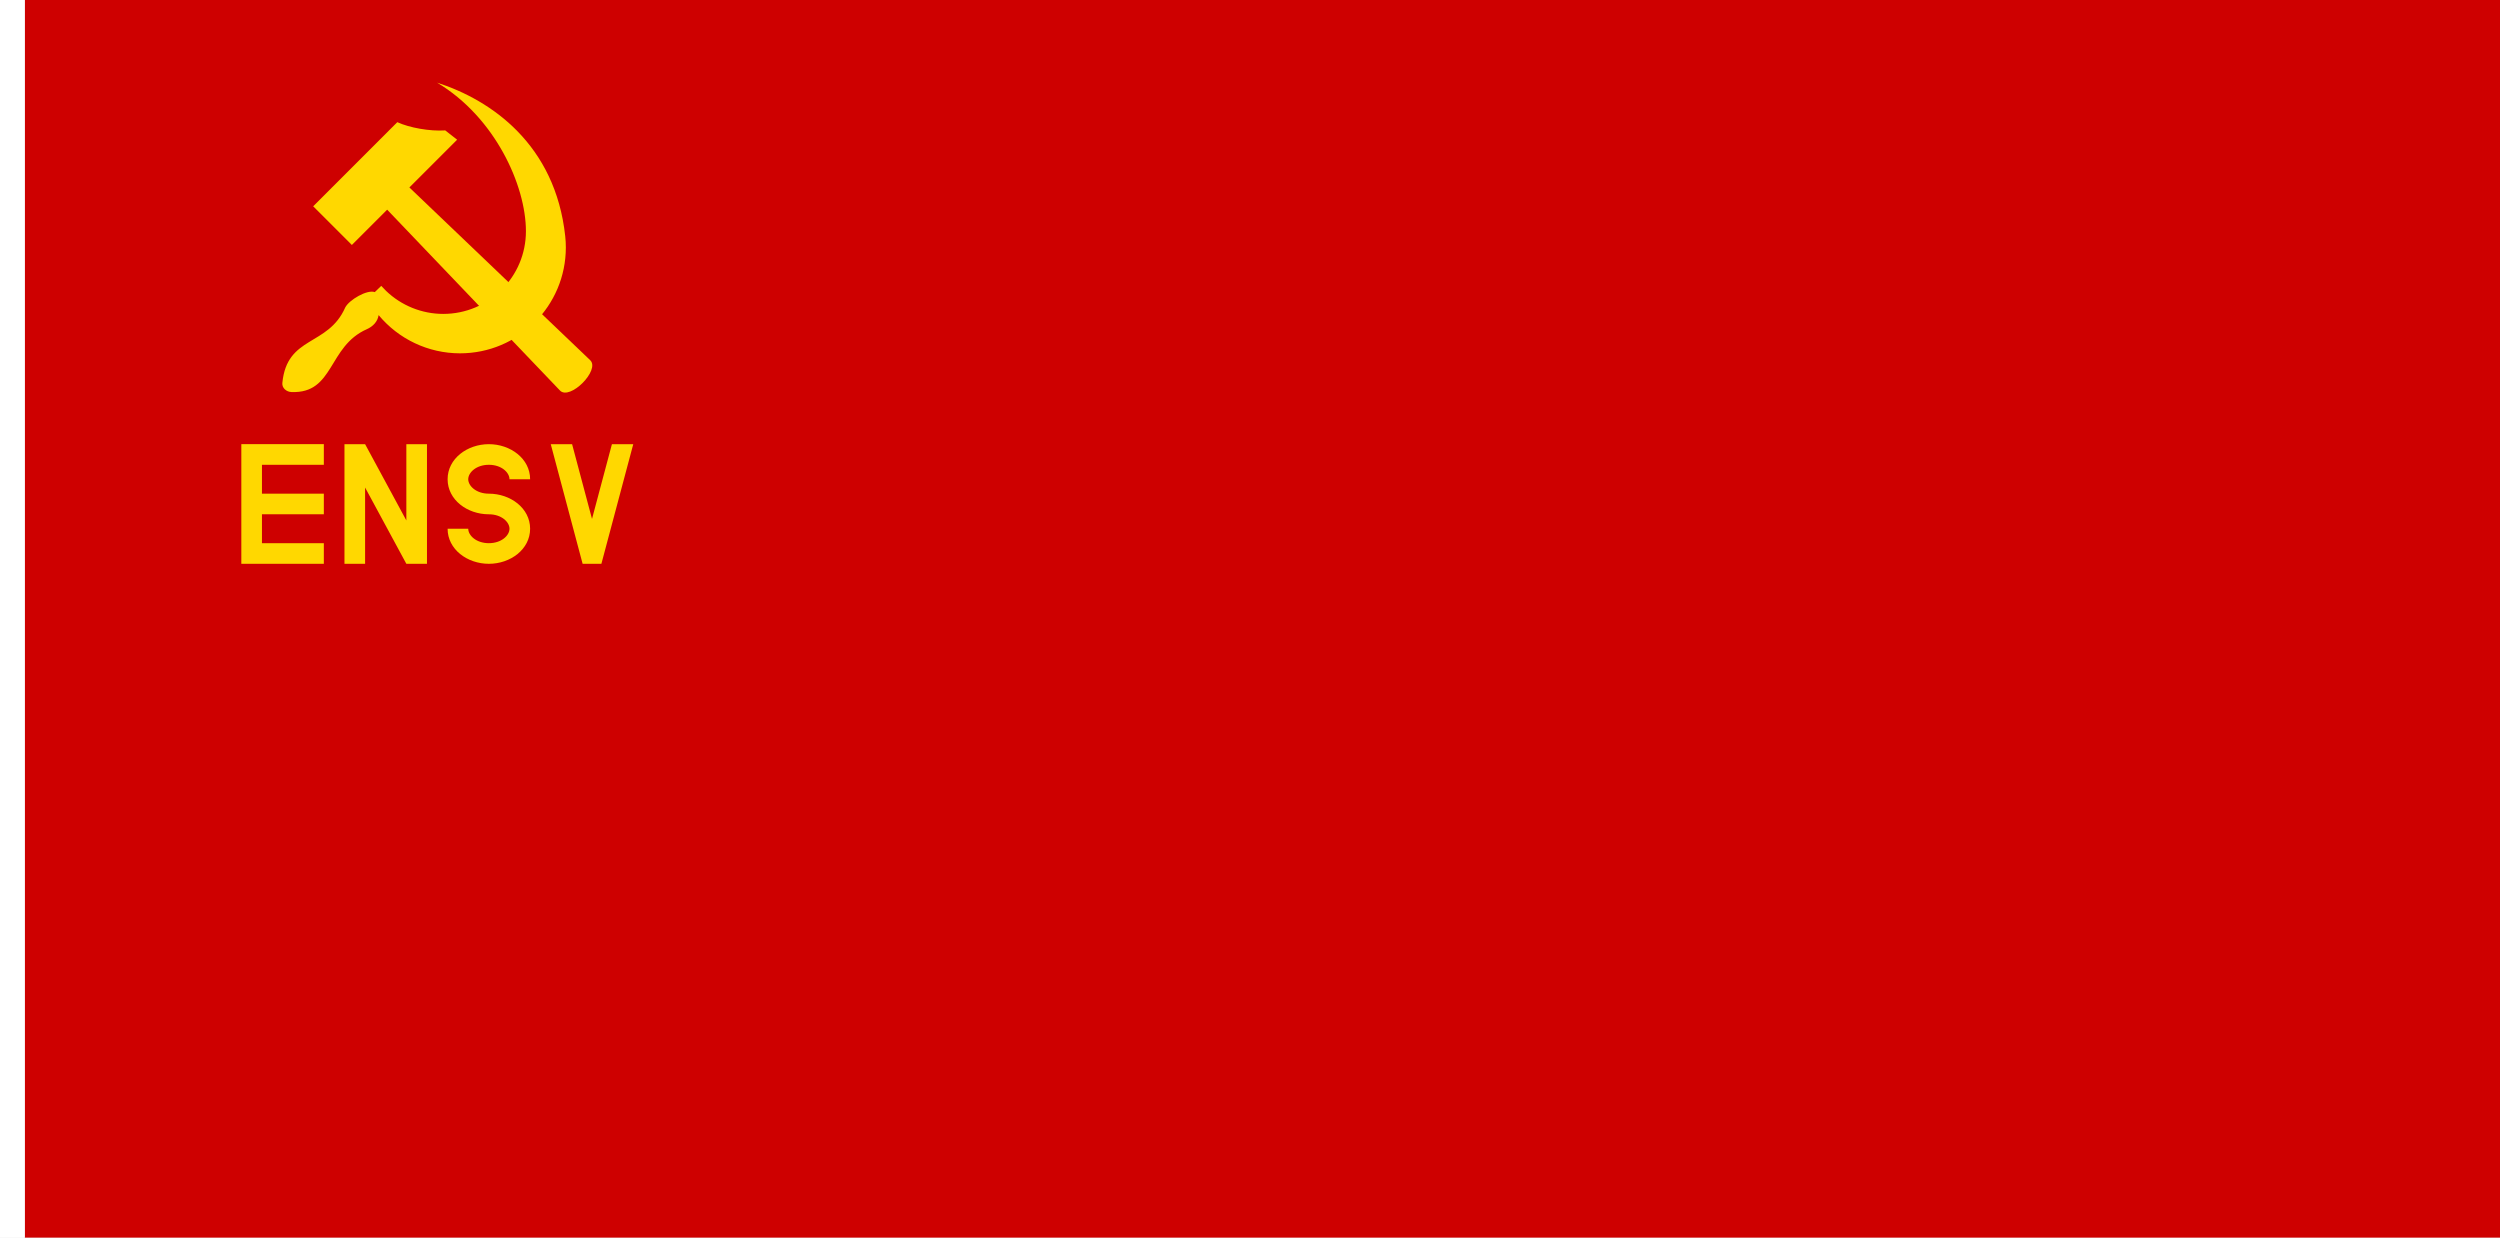
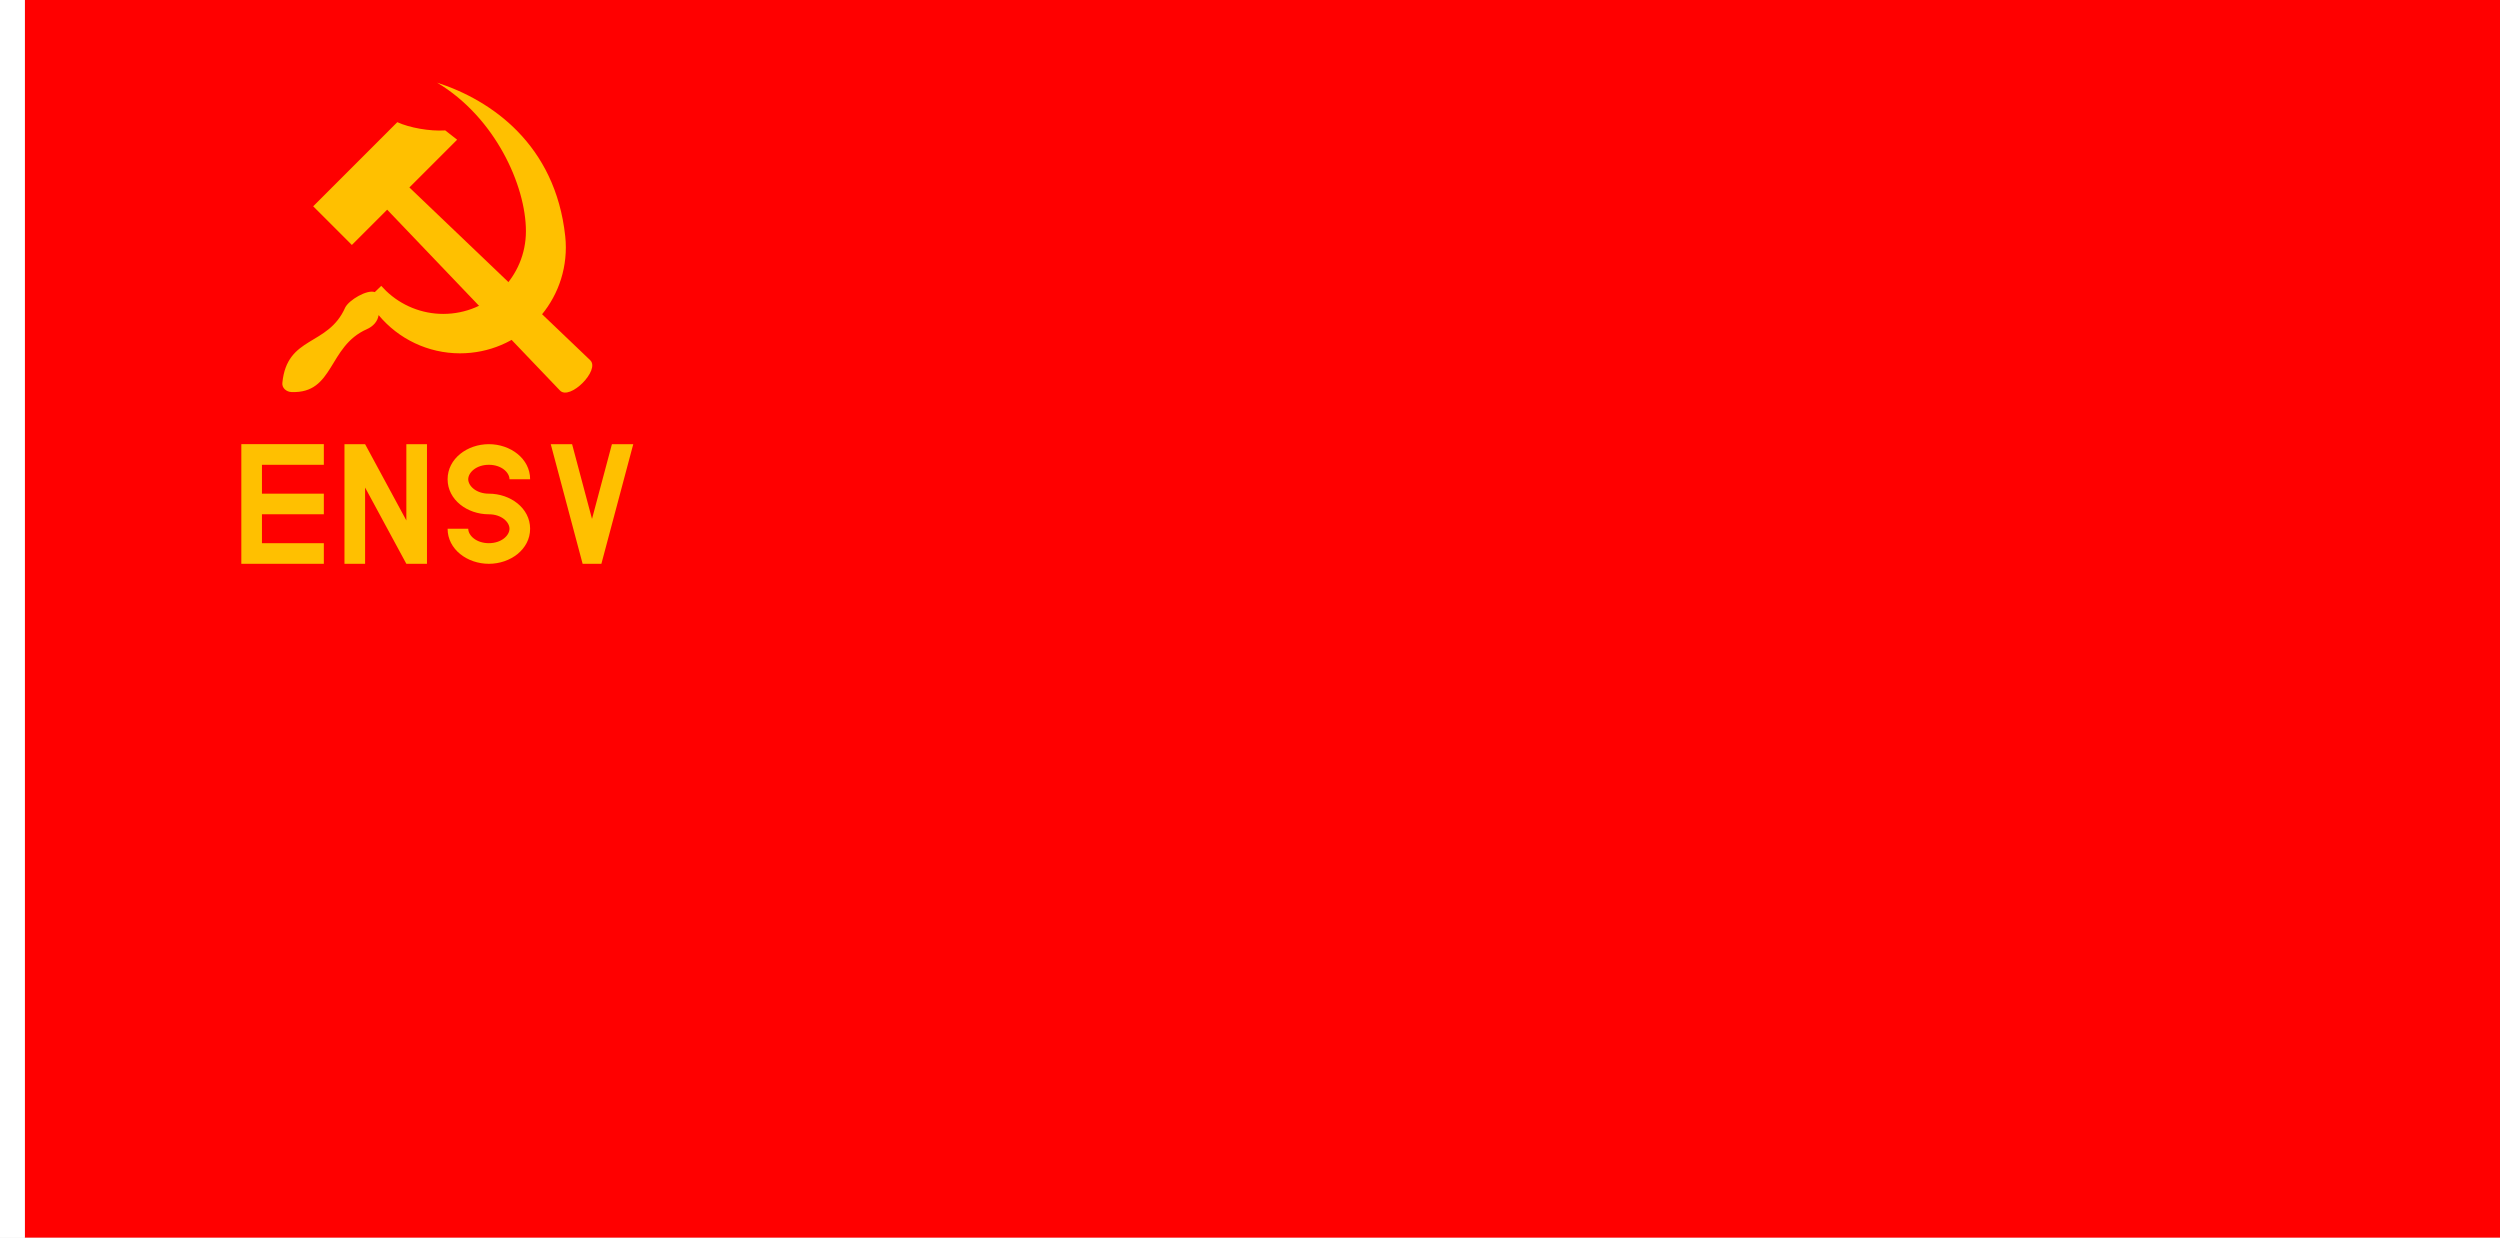
<svg xmlns="http://www.w3.org/2000/svg" width="3636" height="1800" viewBox="0 0 962.025 476.25" version="1.1" id="svg8">
  <defs id="defs2" />
  <g id="layer1" transform="translate(112.3345,-299.2679)">
-     <path id="path890" d="m -102.81,775.518 0,-476.25 h 952.5 l 10e-6,476.25 z" style="fill:#ce0000;fill-opacity:1;stroke:none;stroke-width:0.516px;stroke-linecap:butt;stroke-linejoin:miter;stroke-opacity:1" />
+     <path id="path890" d="m -102.81,775.518 0,-476.25 h 952.5 l 10e-6,476.25 z" style="fill:#ff0000;fill-opacity:1;stroke:none;stroke-width:0.516px;stroke-linecap:butt;stroke-linejoin:miter;stroke-opacity:1" />
    <path style="fill:#ffffff;fill-opacity:1;stroke:none;stroke-width:0.512px;stroke-linecap:butt;stroke-linejoin:miter;stroke-opacity:1" d="m -102.81,299.268 h -9.525 v 476.25 h 9.525 z" id="path1079" />
-     <g id="g897" transform="translate(-18.2873,278.6129)" style="fill:#ffd800;fill-opacity:1">
-       <path id="ellipse831" d="m 94.072,191.576 c -8.292,0 -15.875,5.553 -15.875,13.494 -6e-6,7.942 7.583,13.492 15.875,13.492 4.86,0 7.938,2.977 7.938,5.557 0,2.579 -3.078,5.557 -7.938,5.557 -4.86,0 -7.938,-2.977 -7.938,-5.557 h -7.938 c 0,7.942 7.583,13.494 15.875,13.494 8.292,0 15.875,-5.553 15.875,-13.494 0,-7.942 -7.583,-13.494 -15.875,-13.494 -4.86,0 -7.938,-2.975 -7.938,-5.555 2e-6,-2.579 3.078,-5.557 7.938,-5.557 4.86,0 7.937,2.977 7.938,5.557 h 7.938 c -2e-5,-7.942 -7.583,-13.494 -15.875,-13.494 z" style="color:#000000;font-style:normal;font-variant:normal;font-weight:normal;font-stretch:normal;font-size:medium;line-height:normal;font-family:sans-serif;font-variant-ligatures:normal;font-variant-position:normal;font-variant-caps:normal;font-variant-numeric:normal;font-variant-alternates:normal;font-feature-settings:normal;text-indent:0;text-align:start;text-decoration:none;text-decoration-line:none;text-decoration-style:solid;text-decoration-color:#000000;letter-spacing:normal;word-spacing:normal;text-transform:none;writing-mode:lr-tb;direction:ltr;text-orientation:mixed;dominant-baseline:auto;baseline-shift:baseline;text-anchor:start;white-space:normal;shape-padding:0;clip-rule:nonzero;display:inline;overflow:visible;visibility:visible;opacity:1;isolation:auto;mix-blend-mode:normal;color-interpolation:sRGB;color-interpolation-filters:linearRGB;solid-color:#000000;solid-opacity:1;vector-effect:none;fill:#ffd800;fill-opacity:1;fill-rule:nonzero;stroke:none;stroke-width:7.938;stroke-linecap:butt;stroke-linejoin:miter;stroke-miterlimit:4;stroke-dasharray:none;stroke-dashoffset:0;stroke-opacity:1;paint-order:normal;color-rendering:auto;image-rendering:auto;shape-rendering:auto;text-rendering:auto;enable-background:accumulate" />
-       <path id="path855" d="m 46.445,191.576 h -7.938 v 46.038 h 7.938 v -29.352 l 15.875,29.352 h 7.938 v -46.038 h -7.938 v 29.352 z" style="color:#000000;font-style:normal;font-variant:normal;font-weight:normal;font-stretch:normal;font-size:medium;line-height:normal;font-family:sans-serif;font-variant-ligatures:normal;font-variant-position:normal;font-variant-caps:normal;font-variant-numeric:normal;font-variant-alternates:normal;font-feature-settings:normal;text-indent:0;text-align:start;text-decoration:none;text-decoration-line:none;text-decoration-style:solid;text-decoration-color:#000000;letter-spacing:normal;word-spacing:normal;text-transform:none;writing-mode:lr-tb;direction:ltr;text-orientation:mixed;dominant-baseline:auto;baseline-shift:baseline;text-anchor:start;white-space:normal;shape-padding:0;clip-rule:nonzero;display:inline;overflow:visible;visibility:visible;opacity:1;isolation:auto;mix-blend-mode:normal;color-interpolation:sRGB;color-interpolation-filters:linearRGB;solid-color:#000000;solid-opacity:1;vector-effect:none;fill:#ffd800;fill-opacity:1;fill-rule:nonzero;stroke:none;stroke-width:7.938;stroke-linecap:square;stroke-linejoin:miter;stroke-miterlimit:4;stroke-dasharray:none;stroke-dashoffset:0;stroke-opacity:1;paint-order:normal;color-rendering:auto;image-rendering:auto;shape-rendering:auto;text-rendering:auto;enable-background:accumulate" />
-       <path id="path871" d="m 117.888,191.576 8.85,33.22 3.415,12.817 h 7.221 l 3.361,-12.616 8.903,-33.421 h -8.211 l -7.663,28.766 -7.665,-28.766 z" style="color:#000000;font-style:normal;font-variant:normal;font-weight:normal;font-stretch:normal;font-size:medium;line-height:normal;font-family:sans-serif;font-variant-ligatures:normal;font-variant-position:normal;font-variant-caps:normal;font-variant-numeric:normal;font-variant-alternates:normal;font-feature-settings:normal;text-indent:0;text-align:start;text-decoration:none;text-decoration-line:none;text-decoration-style:solid;text-decoration-color:#000000;letter-spacing:normal;word-spacing:normal;text-transform:none;writing-mode:lr-tb;direction:ltr;text-orientation:mixed;dominant-baseline:auto;baseline-shift:baseline;text-anchor:start;white-space:normal;shape-padding:0;clip-rule:nonzero;display:inline;overflow:visible;visibility:visible;opacity:1;isolation:auto;mix-blend-mode:normal;color-interpolation:sRGB;color-interpolation-filters:linearRGB;solid-color:#000000;solid-opacity:1;vector-effect:none;fill:#ffd800;fill-opacity:1;fill-rule:nonzero;stroke:none;stroke-width:7.936;stroke-linecap:square;stroke-linejoin:bevel;stroke-miterlimit:4;stroke-dasharray:none;stroke-dashoffset:0;stroke-opacity:1;color-rendering:auto;image-rendering:auto;shape-rendering:auto;text-rendering:auto;enable-background:accumulate" />
-       <path style="color:#000000;font-style:normal;font-variant:normal;font-weight:normal;font-stretch:normal;font-size:medium;line-height:normal;font-family:sans-serif;font-variant-ligatures:normal;font-variant-position:normal;font-variant-caps:normal;font-variant-numeric:normal;font-variant-alternates:normal;font-feature-settings:normal;text-indent:0;text-align:start;text-decoration:none;text-decoration-line:none;text-decoration-style:solid;text-decoration-color:#000000;letter-spacing:normal;word-spacing:normal;text-transform:none;writing-mode:lr-tb;direction:ltr;text-orientation:mixed;dominant-baseline:auto;baseline-shift:baseline;text-anchor:start;white-space:normal;shape-padding:0;clip-rule:nonzero;display:inline;overflow:visible;visibility:visible;opacity:1;isolation:auto;mix-blend-mode:normal;color-interpolation:sRGB;color-interpolation-filters:linearRGB;solid-color:#000000;solid-opacity:1;vector-effect:none;fill:#ffd800;fill-opacity:1;fill-rule:nonzero;stroke:none;stroke-width:7.938;stroke-linecap:square;stroke-linejoin:miter;stroke-miterlimit:4;stroke-dasharray:none;stroke-dashoffset:0;stroke-opacity:1;paint-order:normal;color-rendering:auto;image-rendering:auto;shape-rendering:auto;text-rendering:auto;enable-background:accumulate" d="m 30.568,237.613 v -7.938 H 6.755 v -11.113 H 30.568 v -7.938 H 6.755 v -11.113 H 30.568 v -7.938 H -1.182 v 46.038 z" id="path886" />
+     <g id="g897" transform="translate(-18.2873,278.6129)" style="fill:#ffc000;fill-opacity:1">
+       <path id="ellipse831" d="m 94.072,191.576 c -8.292,0 -15.875,5.553 -15.875,13.494 -6e-6,7.942 7.583,13.492 15.875,13.492 4.86,0 7.938,2.977 7.938,5.557 0,2.579 -3.078,5.557 -7.938,5.557 -4.86,0 -7.938,-2.977 -7.938,-5.557 h -7.938 c 0,7.942 7.583,13.494 15.875,13.494 8.292,0 15.875,-5.553 15.875,-13.494 0,-7.942 -7.583,-13.494 -15.875,-13.494 -4.86,0 -7.938,-2.975 -7.938,-5.555 2e-6,-2.579 3.078,-5.557 7.938,-5.557 4.86,0 7.937,2.977 7.938,5.557 h 7.938 c -2e-5,-7.942 -7.583,-13.494 -15.875,-13.494 z" style="color:#000000;font-style:normal;font-variant:normal;font-weight:normal;font-stretch:normal;font-size:medium;line-height:normal;font-family:sans-serif;font-variant-ligatures:normal;font-variant-position:normal;font-variant-caps:normal;font-variant-numeric:normal;font-variant-alternates:normal;font-feature-settings:normal;text-indent:0;text-align:start;text-decoration:none;text-decoration-line:none;text-decoration-style:solid;text-decoration-color:#000000;letter-spacing:normal;word-spacing:normal;text-transform:none;writing-mode:lr-tb;direction:ltr;text-orientation:mixed;dominant-baseline:auto;baseline-shift:baseline;text-anchor:start;white-space:normal;shape-padding:0;clip-rule:nonzero;display:inline;overflow:visible;visibility:visible;opacity:1;isolation:auto;mix-blend-mode:normal;color-interpolation:sRGB;color-interpolation-filters:linearRGB;solid-color:#000000;solid-opacity:1;vector-effect:none;fill:#ffc000;fill-opacity:1;fill-rule:nonzero;stroke:none;stroke-width:7.938;stroke-linecap:butt;stroke-linejoin:miter;stroke-miterlimit:4;stroke-dasharray:none;stroke-dashoffset:0;stroke-opacity:1;paint-order:normal;color-rendering:auto;image-rendering:auto;shape-rendering:auto;text-rendering:auto;enable-background:accumulate" />
+       <path id="path855" d="m 46.445,191.576 h -7.938 v 46.038 h 7.938 v -29.352 l 15.875,29.352 h 7.938 v -46.038 h -7.938 v 29.352 z" style="color:#000000;font-style:normal;font-variant:normal;font-weight:normal;font-stretch:normal;font-size:medium;line-height:normal;font-family:sans-serif;font-variant-ligatures:normal;font-variant-position:normal;font-variant-caps:normal;font-variant-numeric:normal;font-variant-alternates:normal;font-feature-settings:normal;text-indent:0;text-align:start;text-decoration:none;text-decoration-line:none;text-decoration-style:solid;text-decoration-color:#000000;letter-spacing:normal;word-spacing:normal;text-transform:none;writing-mode:lr-tb;direction:ltr;text-orientation:mixed;dominant-baseline:auto;baseline-shift:baseline;text-anchor:start;white-space:normal;shape-padding:0;clip-rule:nonzero;display:inline;overflow:visible;visibility:visible;opacity:1;isolation:auto;mix-blend-mode:normal;color-interpolation:sRGB;color-interpolation-filters:linearRGB;solid-color:#000000;solid-opacity:1;vector-effect:none;fill:#ffc000;fill-opacity:1;fill-rule:nonzero;stroke:none;stroke-width:7.938;stroke-linecap:square;stroke-linejoin:miter;stroke-miterlimit:4;stroke-dasharray:none;stroke-dashoffset:0;stroke-opacity:1;paint-order:normal;color-rendering:auto;image-rendering:auto;shape-rendering:auto;text-rendering:auto;enable-background:accumulate" />
+       <path id="path871" d="m 117.888,191.576 8.85,33.22 3.415,12.817 h 7.221 l 3.361,-12.616 8.903,-33.421 h -8.211 l -7.663,28.766 -7.665,-28.766 z" style="color:#000000;font-style:normal;font-variant:normal;font-weight:normal;font-stretch:normal;font-size:medium;line-height:normal;font-family:sans-serif;font-variant-ligatures:normal;font-variant-position:normal;font-variant-caps:normal;font-variant-numeric:normal;font-variant-alternates:normal;font-feature-settings:normal;text-indent:0;text-align:start;text-decoration:none;text-decoration-line:none;text-decoration-style:solid;text-decoration-color:#000000;letter-spacing:normal;word-spacing:normal;text-transform:none;writing-mode:lr-tb;direction:ltr;text-orientation:mixed;dominant-baseline:auto;baseline-shift:baseline;text-anchor:start;white-space:normal;shape-padding:0;clip-rule:nonzero;display:inline;overflow:visible;visibility:visible;opacity:1;isolation:auto;mix-blend-mode:normal;color-interpolation:sRGB;color-interpolation-filters:linearRGB;solid-color:#000000;solid-opacity:1;vector-effect:none;fill:#ffc000;fill-opacity:1;fill-rule:nonzero;stroke:none;stroke-width:7.936;stroke-linecap:square;stroke-linejoin:bevel;stroke-miterlimit:4;stroke-dasharray:none;stroke-dashoffset:0;stroke-opacity:1;color-rendering:auto;image-rendering:auto;shape-rendering:auto;text-rendering:auto;enable-background:accumulate" />
+       <path style="color:#000000;font-style:normal;font-variant:normal;font-weight:normal;font-stretch:normal;font-size:medium;line-height:normal;font-family:sans-serif;font-variant-ligatures:normal;font-variant-position:normal;font-variant-caps:normal;font-variant-numeric:normal;font-variant-alternates:normal;font-feature-settings:normal;text-indent:0;text-align:start;text-decoration:none;text-decoration-line:none;text-decoration-style:solid;text-decoration-color:#000000;letter-spacing:normal;word-spacing:normal;text-transform:none;writing-mode:lr-tb;direction:ltr;text-orientation:mixed;dominant-baseline:auto;baseline-shift:baseline;text-anchor:start;white-space:normal;shape-padding:0;clip-rule:nonzero;display:inline;overflow:visible;visibility:visible;opacity:1;isolation:auto;mix-blend-mode:normal;color-interpolation:sRGB;color-interpolation-filters:linearRGB;solid-color:#000000;solid-opacity:1;vector-effect:none;fill:#ffc000;fill-opacity:1;fill-rule:nonzero;stroke:none;stroke-width:7.938;stroke-linecap:square;stroke-linejoin:miter;stroke-miterlimit:4;stroke-dasharray:none;stroke-dashoffset:0;stroke-opacity:1;paint-order:normal;color-rendering:auto;image-rendering:auto;shape-rendering:auto;text-rendering:auto;enable-background:accumulate" d="m 30.568,237.613 v -7.938 H 6.755 v -11.113 H 30.568 v -7.938 H 6.755 v -11.113 H 30.568 v -7.938 H -1.182 v 46.038 z" id="path886" />
    </g>
-     <g id="g1" transform="translate(1.710811)">
-       <path style="fill:#ffd800;fill-opacity:1;fill-rule:evenodd;stroke:none;stroke-width:0.265;stroke-linecap:round;stroke-linejoin:round;stroke-miterlimit:4;stroke-dasharray:none;stroke-dashoffset:0;stroke-opacity:1" d="m 54.133,331.068 c 22.256,13.256 34.193,39.496 34.203,57.162 0.01,17.581 -14.253,31.843 -31.834,31.834 -8.222,-0.005 -16.083,-3.204 -21.971,-8.847 -0.646,-0.619 -1.268,-1.268 -1.864,-1.945 l -2.488,2.402 c -2.951,-1.08 -9.893,3.002 -11.387,5.932 -6.637,15.082 -22.425,10.696 -24.189,29.043 -0.184,1.914 1.56,3.404 3.481,3.481 16.593,0.662 13.96,-17.552 29.043,-24.189 2.296,-1.01 4.166,-2.898 4.523,-5.421 7.648,9.209 19.068,14.706 31.289,14.713 22.509,0.012 40.758,-18.247 40.756,-40.756 -1.3e-4,-1.449 -0.081,-2.887 -0.234,-4.31 C 99.667,354.94 75.121,337.83 54.133,331.068 Z" id="circle2045" />
-       <path id="path891-1" d="m 113.066,437.877 c 3.97,3.793 -7.836,15.633 -11.629,11.664 L 34.936,379.95 21.351,393.535 6.468,378.652 38.837,346.284 c 4.666,2.133 12.447,3.556 18.447,3.164 l 4.574,3.581 -18.373,18.373 z" style="fill:#ffd800;fill-opacity:1;fill-rule:evenodd;stroke:none;stroke-width:0.265;stroke-linecap:round;stroke-linejoin:round;stroke-miterlimit:4;stroke-dasharray:none;stroke-dashoffset:0;stroke-opacity:1" />
+     <g id="g1" transform="translate(1.710811)" style="fill:#ffc000;fill-opacity:1">
+       <path style="fill:#ffc000;fill-opacity:1;fill-rule:evenodd;stroke:none;stroke-width:0.265;stroke-linecap:round;stroke-linejoin:round;stroke-miterlimit:4;stroke-dasharray:none;stroke-dashoffset:0;stroke-opacity:1" d="m 54.133,331.068 c 22.256,13.256 34.193,39.496 34.203,57.162 0.01,17.581 -14.253,31.843 -31.834,31.834 -8.222,-0.005 -16.083,-3.204 -21.971,-8.847 -0.646,-0.619 -1.268,-1.268 -1.864,-1.945 l -2.488,2.402 c -2.951,-1.08 -9.893,3.002 -11.387,5.932 -6.637,15.082 -22.425,10.696 -24.189,29.043 -0.184,1.914 1.56,3.404 3.481,3.481 16.593,0.662 13.96,-17.552 29.043,-24.189 2.296,-1.01 4.166,-2.898 4.523,-5.421 7.648,9.209 19.068,14.706 31.289,14.713 22.509,0.012 40.758,-18.247 40.756,-40.756 -1.3e-4,-1.449 -0.081,-2.887 -0.234,-4.31 C 99.667,354.94 75.121,337.83 54.133,331.068 Z" id="circle2045" />
+       <path id="path891-1" d="m 113.066,437.877 c 3.97,3.793 -7.836,15.633 -11.629,11.664 L 34.936,379.95 21.351,393.535 6.468,378.652 38.837,346.284 c 4.666,2.133 12.447,3.556 18.447,3.164 l 4.574,3.581 -18.373,18.373 z" style="fill:#ffc000;fill-opacity:1;fill-rule:evenodd;stroke:none;stroke-width:0.265;stroke-linecap:round;stroke-linejoin:round;stroke-miterlimit:4;stroke-dasharray:none;stroke-dashoffset:0;stroke-opacity:1" />
    </g>
  </g>
</svg>
